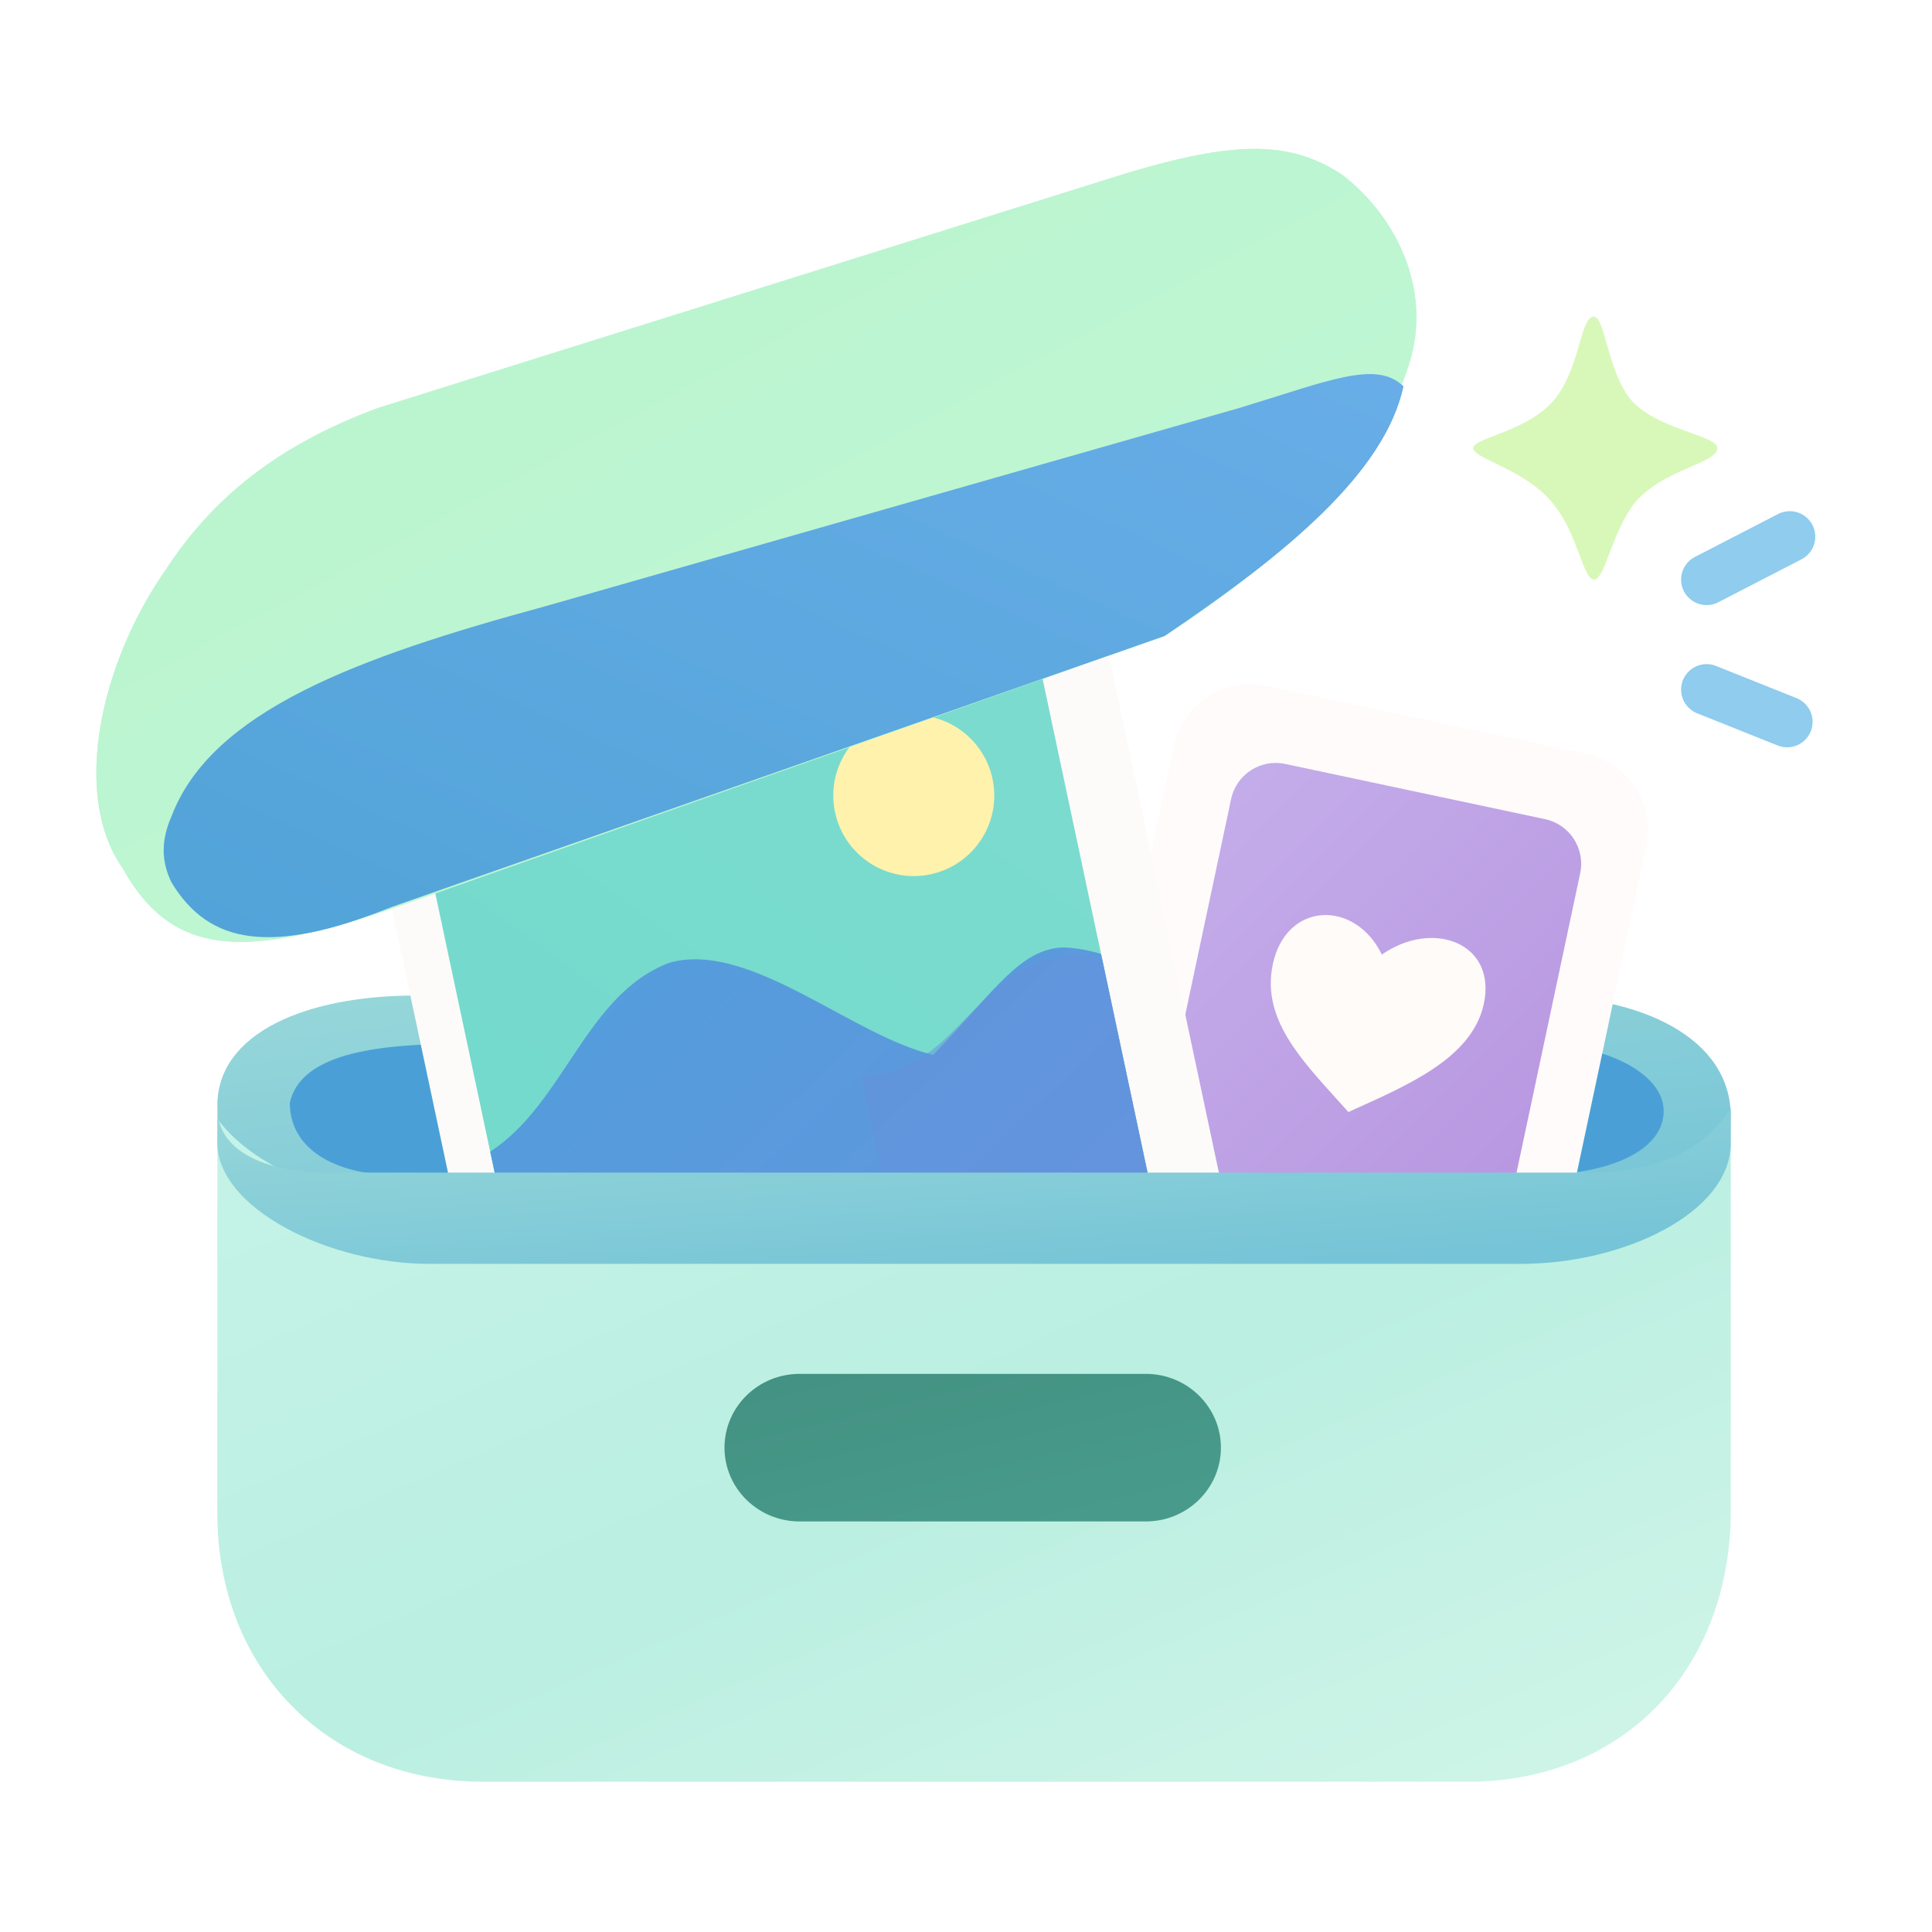
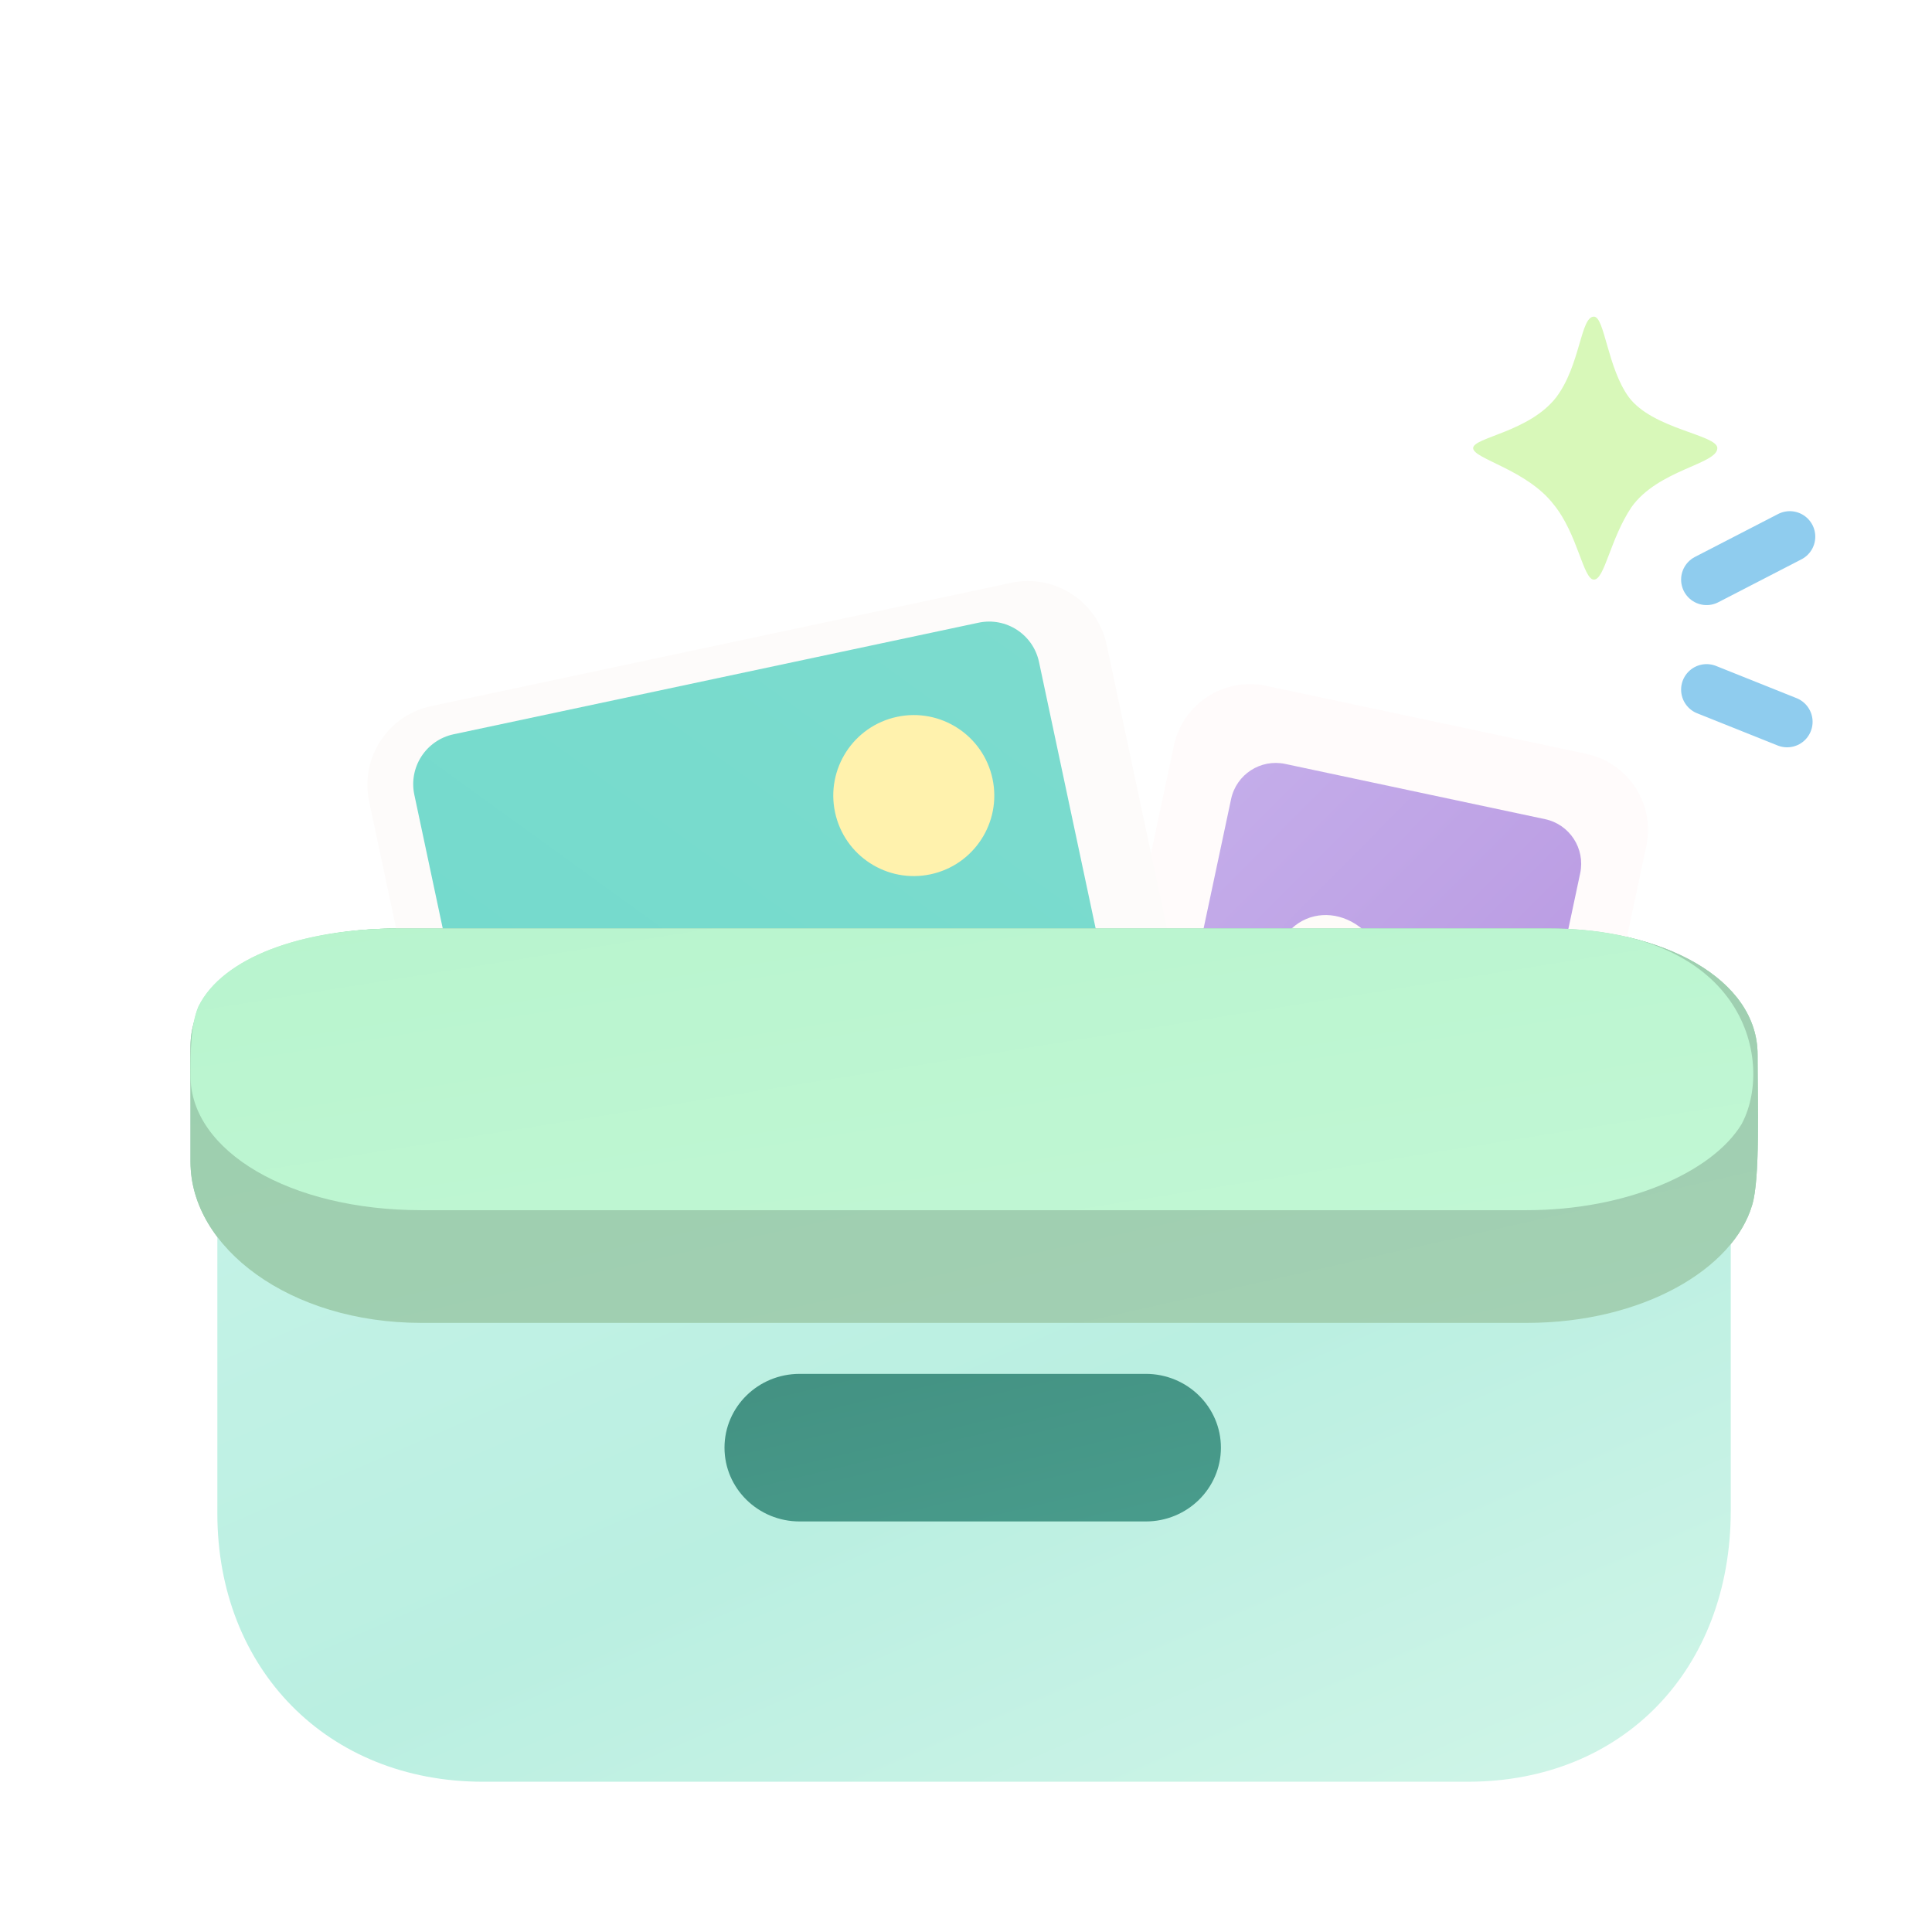
<svg xmlns="http://www.w3.org/2000/svg" viewBox="260 155 720 720" role="img" aria-label="Schuhkarton lädt">
  <defs>
    <linearGradient id="sk-lidTop" x1="0" y1="0" x2="0.9" y2="1">
      <stop stop-color="#b8f4ce" />
      <stop offset="1" stop-color="#c1f7d4" />
    </linearGradient>
    <linearGradient id="sk-lidInside" x1="0" y1="1" x2="1" y2="0">
      <stop stop-color="#51a3d8" />
      <stop offset="1" stop-color="#68ade7" />
    </linearGradient>
    <linearGradient id="sk-rim" x1="0" y1="0" x2="0.7" y2="1">
      <stop stop-color="#97d7d9" />
      <stop offset="1" stop-color="#76c4d7" />
    </linearGradient>
    <linearGradient id="sk-box" x1="0" y1="0" x2="1" y2="1">
      <stop stop-color="#c5f3e7" />
      <stop offset="0.5" stop-color="#baefe1" />
      <stop offset="1" stop-color="#d1f5e8" />
    </linearGradient>
    <linearGradient id="sk-slot" x1="0" y1="0" x2="0.8" y2="1">
      <stop stop-color="#439182" />
      <stop offset="1" stop-color="#489b8b" />
    </linearGradient>
    <linearGradient id="sk-sky" x1="0" y1="1" x2="1" y2="0">
      <stop stop-color="#71dacc" />
      <stop offset="1" stop-color="#7cdbce" />
    </linearGradient>
    <linearGradient id="sk-mountains" x1="0" y1="0" x2="1" y2="1">
      <stop stop-color="#529edb" />
      <stop offset="1" stop-color="#6693e0" />
    </linearGradient>
    <linearGradient id="sk-heartBg" x1="0" y1="0" x2="1" y2="1">
      <stop stop-color="#c4adea" />
      <stop offset="1" stop-color="#b693df" />
    </linearGradient>
    <clipPath id="sk-scene">
      <rect x="429" y="405" width="238" height="260" rx="19" />
    </clipPath>
    <clipPath id="sk-inbox">
      <rect x="260" y="155" width="720" height="640" />
    </clipPath>
  </defs>
  <style>
-     .lid, .p1, .p2, .star, .rays { transform-box: fill-box; transform-origin: center; animation: 3.2s infinite both; }
-     .lid { animation-name: sk-lid; }
-     .lid-front { animation-name: sk-lid, sk-front; }
+     .p1, .p2, .star, .rays { transform-box: fill-box; transform-origin: center; animation: 3.2s infinite both; }
    .p1 { animation-name: sk-p1; }
    .p2 { animation-name: sk-p2; }
    .star { animation-name: sk-star; }
    .rays { animation-name: sk-rays; }
-     @keyframes sk-lid {
-       0%, 4% { transform: translate(82px, 172px) rotate(17.5deg) scale(1.13, 1); animation-timing-function: cubic-bezier(.2, .8, .3, 1.15); }
-       16%, 30% { transform: none; animation-timing-function: cubic-bezier(.5, 0, .4, 1); }
-       68%, 100% { transform: translate(82px, 172px) rotate(17.5deg) scale(1.13, 1); }
-     }
-     @keyframes sk-front { 0%, 6% { opacity: 1; } 7%, 62% { opacity: 0; } 63%, 100% { opacity: 1; } }
+     .lid-still { display: none; }
    @keyframes sk-p1 {
-       0%, 7% { transform: translateY(260px); animation-timing-function: cubic-bezier(.2, .8, .3, 1.2); }
-       20%, 36% { transform: none; animation-timing-function: ease-in; }
-       60%, 100% { transform: translateY(260px); }
+       0%, 9% { transform: translateY(260px); animation-timing-function: cubic-bezier(.2, .8, .3, 1.2); }
+       21%, 36% { transform: none; animation-timing-function: ease-in; }
+       56%, 100% { transform: translateY(260px); }
    }
    @keyframes sk-p2 {
-       0%, 10% { transform: translateY(240px); animation-timing-function: cubic-bezier(.2, .8, .3, 1.25); }
-       23%, 33% { transform: none; animation-timing-function: ease-in; }
-       57%, 100% { transform: translateY(240px); }
+       0%, 11% { transform: translateY(240px); animation-timing-function: cubic-bezier(.2, .8, .3, 1.25); }
+       24%, 33% { transform: none; animation-timing-function: ease-in; }
+       53%, 100% { transform: translateY(240px); }
    }
    @keyframes sk-star {
      0%, 17% { transform: scale(0) rotate(-90deg); opacity: 0; animation-timing-function: cubic-bezier(.2, .8, .3, 1.4); }
      26%, 34% { transform: none; opacity: 1; }
      44%, 100% { transform: scale(0) rotate(45deg); opacity: 0; }
    }
    @keyframes sk-rays {
      0%, 22% { transform: scale(.2); opacity: 0; animation-timing-function: ease-out; }
      29%, 34% { transform: none; opacity: 1; }
      42%, 100% { transform: scale(.2); opacity: 0; }
    }
-     @media (prefers-reduced-motion: reduce) { .lid, .p1, .p2, .star, .rays { animation: none; } .lid-front { display: none; } }
+     @media (prefers-reduced-motion: reduce) {
+       .p1, .p2, .star, .rays { animation: none; }
+       .lid-move { display: none; }
+       .lid-still { display: inline; }
+     }
  </style>
-   <g class="lid">
+   <g class="lid-still">
    <path fill="url(#sk-lidTop)" d="M306 479C286 451 298 401 322 367C339 341 363 321 401 307L672 222C719 207 740 207 760 220C781 236 795 265 784 294C773 326 745 359 694 392L408 493C357 510 326 515 306 479Z" />
    <path fill="url(#sk-lidInside)" d="M324 459C339 420 393 400 463 381L722 307C755 297 773 289 783 299C776 331 740 361 694 392L406 493C361 511 338 507 324 484C320 476 320 468 324 459Z" />
+   </g>
+   <g class="lid-move">
+     <g>
+       <animate attributeName="display" dur="3.2s" repeatCount="indefinite" calcMode="discrete" keyTimes="0;0.1;0.52" values="none;inline;none" />
+       <g id="sk-lidMove">
+         <path fill="url(#sk-lidTop)" d="M331 545C331 560 331 574 331 588C331 620 368 648 417 648C554.3 648 691.7 648 829 648C872 648 906 628 913 604C916 594 915 566 915 548C915 520 880 501 837 501C694.3 501 551.7 501 409 501C366 501 331 517 331 545Z">
+           <animate attributeName="d" dur="3.2s" repeatCount="indefinite" calcMode="spline" keyTimes="0;0.04;0.1;0.19;0.31;0.52;0.66;1" keySplines="0 0 1 1;.4 0 1 .8;0 .3 .3 1;0 0 1 1;.45 0 .8 .55;.2 .45 .4 1;0 0 1 1" values="M331 545C331 560 331 574 331 588C331 620 368 648 417 648C554.3 648 691.7 648 829 648C872 648 906 628 913 604C916 594 915 566 915 548C915 520 880 501 837 501C694.3 501 551.7 501 409 501C366 501 331 517 331 545Z;M331 545C331 560 331 574 331 588C331 620 368 648 417 648C554.3 648 691.7 648 829 648C872 648 906 628 913 604C916 594 915 566 915 548C915 520 880 501 837 501C694.3 501 551.7 501 409 501C366 501 331 517 331 545Z;M331 503.6C331 505.4 331 507.1 331 508.8C331 512.6 368 516 417 516C554.3 516 691.7 516 829 516C872 516 906 513.6 913 510.7C916 509.5 915 506.2 915 504C915 500.6 880 498.4 837 498.4C694.3 498.4 551.7 498.4 409 498.4C366 498.4 331 500.3 331 503.6Z;M306 479C286 451 298 401 322 367C339 341 363 321 401 307C491.3 278.7 581.7 250.3 672 222C719 207 740 207 760 220C781 236 795 265 784 294C773 326 745 359 694 392C598.7 425.7 503.3 459.3 408 493C357 510 326 515 306 479Z;M306 479C286 451 298 401 322 367C339 341 363 321 401 307C491.3 278.7 581.7 250.3 672 222C719 207 740 207 760 220C781 236 795 265 784 294C773 326 745 359 694 392C598.7 425.7 503.3 459.3 408 493C357 510 326 515 306 479Z;M331 503.6C331 505.4 331 507.1 331 508.8C331 512.6 368 516 417 516C554.3 516 691.7 516 829 516C872 516 906 513.6 913 510.7C916 509.5 915 506.2 915 504C915 500.6 880 498.4 837 498.4C694.3 498.4 551.7 498.4 409 498.4C366 498.4 331 500.3 331 503.6Z;M331 545C331 560 331 574 331 588C331 620 368 648 417 648C554.3 648 691.7 648 829 648C872 648 906 628 913 604C916 594 915 566 915 548C915 520 880 501 837 501C694.3 501 551.7 501 409 501C366 501 331 517 331 545Z;M331 545C331 560 331 574 331 588C331 620 368 648 417 648C554.3 648 691.7 648 829 648C872 648 906 628 913 604C916 594 915 566 915 548C915 520 880 501 837 501C694.3 501 551.7 501 409 501C366 501 331 517 331 545Z" />
+         </path>
+         <path fill="#000" opacity=".16" d="M331 545C331 560 331 574 331 588C331 620 368 648 417 648C554.3 648 691.7 648 829 648C872 648 906 628 913 604C916 594 915 566 915 548C915 520 880 501 837 501C694.3 501 551.7 501 409 501C366 501 331 517 331 545Z">
+           <animate attributeName="d" dur="3.2s" repeatCount="indefinite" calcMode="spline" keyTimes="0;0.04;0.1;0.19;0.31;0.52;0.66;1" keySplines="0 0 1 1;.4 0 1 .8;0 .3 .3 1;0 0 1 1;.45 0 .8 .55;.2 .45 .4 1;0 0 1 1" values="M331 545C331 560 331 574 331 588C331 620 368 648 417 648C554.3 648 691.7 648 829 648C872 648 906 628 913 604C916 594 915 566 915 548C915 520 880 501 837 501C694.3 501 551.7 501 409 501C366 501 331 517 331 545Z;M331 545C331 560 331 574 331 588C331 620 368 648 417 648C554.3 648 691.7 648 829 648C872 648 906 628 913 604C916 594 915 566 915 548C915 520 880 501 837 501C694.3 501 551.7 501 409 501C366 501 331 517 331 545Z;M331 503.6C331 505.4 331 507.1 331 508.8C331 512.6 368 516 417 516C554.3 516 691.7 516 829 516C872 516 906 513.6 913 510.7C916 509.5 915 506.2 915 504C915 500.6 880 498.4 837 498.4C694.3 498.4 551.7 498.4 409 498.4C366 498.4 331 500.3 331 503.6Z;M306 479C286 451 298 401 322 367C339 341 363 321 401 307C491.3 278.7 581.7 250.3 672 222C719 207 740 207 760 220C781 236 795 265 784 294C773 326 745 359 694 392C598.7 425.7 503.3 459.3 408 493C357 510 326 515 306 479Z;M306 479C286 451 298 401 322 367C339 341 363 321 401 307C491.3 278.7 581.7 250.3 672 222C719 207 740 207 760 220C781 236 795 265 784 294C773 326 745 359 694 392C598.7 425.7 503.3 459.3 408 493C357 510 326 515 306 479Z;M331 503.6C331 505.4 331 507.1 331 508.8C331 512.6 368 516 417 516C554.3 516 691.7 516 829 516C872 516 906 513.6 913 510.7C916 509.5 915 506.2 915 504C915 500.6 880 498.4 837 498.4C694.3 498.4 551.7 498.4 409 498.4C366 498.4 331 500.3 331 503.6Z;M331 545C331 560 331 574 331 588C331 620 368 648 417 648C554.3 648 691.7 648 829 648C872 648 906 628 913 604C916 594 915 566 915 548C915 520 880 501 837 501C694.3 501 551.7 501 409 501C366 501 331 517 331 545Z;M331 545C331 560 331 574 331 588C331 620 368 648 417 648C554.3 648 691.7 648 829 648C872 648 906 628 913 604C916 594 915 566 915 548C915 520 880 501 837 501C694.3 501 551.7 501 409 501C366 501 331 517 331 545Z" />
+           <animate attributeName="opacity" dur="3.2s" repeatCount="indefinite" keyTimes="0;0.1;0.19;0.31;0.52;1" values=".16;.16;0;0;.16;.16" />
+         </path>
+         <path fill="url(#sk-lidTop)" d="M331 556C331 584 368 606 417 606C554.3 606 691.7 606 829 606C866 606 898 592 909 574C921 552 912 501 837 501C694.3 501 551.7 501 409 501C372 501 343 512 334 530C331 537 331 547 331 556Z">
+           <animate attributeName="d" dur="3.2s" repeatCount="indefinite" calcMode="spline" keyTimes="0;0.04;0.1;0.19;0.31;0.52;0.66;1" keySplines="0 0 1 1;.4 0 1 .8;0 .3 .3 1;0 0 1 1;.45 0 .8 .55;.2 .45 .4 1;0 0 1 1" values="M331 556C331 584 368 606 417 606C554.3 606 691.7 606 829 606C866 606 898 592 909 574C921 552 912 501 837 501C694.3 501 551.7 501 409 501C372 501 343 512 334 530C331 537 331 547 331 556Z;M331 556C331 584 368 606 417 606C554.3 606 691.7 606 829 606C866 606 898 592 909 574C921 552 912 501 837 501C694.3 501 551.7 501 409 501C372 501 343 512 334 530C331 537 331 547 331 556Z;M331 499.7C331 500.6 368 501.2 417 501.2C554.3 501.2 691.7 501.2 829 501.2C866 501.2 898 500.8 909 500.3C921 499.6 912 498.1 837 498.1C694.3 498.1 551.7 498.1 409 498.1C372 498.1 343 498.4 334 499C331 499.2 331 499.5 331 499.7Z;M324 459C339 420 393 400 463 381C549.3 356.3 635.7 331.7 722 307C755 297 773 289 783 299C776 331 740 361 694 392C598 425.7 502 459.3 406 493C361 511 338 507 324 484C320 476 320 468 324 459Z;M324 459C339 420 393 400 463 381C549.3 356.3 635.7 331.7 722 307C755 297 773 289 783 299C776 331 740 361 694 392C598 425.7 502 459.3 406 493C361 511 338 507 324 484C320 476 320 468 324 459Z;M331 499.7C331 500.6 368 501.2 417 501.2C554.3 501.2 691.7 501.2 829 501.2C866 501.2 898 500.8 909 500.3C921 499.6 912 498.1 837 498.1C694.3 498.1 551.7 498.1 409 498.1C372 498.1 343 498.4 334 499C331 499.2 331 499.5 331 499.7Z;M331 556C331 584 368 606 417 606C554.3 606 691.7 606 829 606C866 606 898 592 909 574C921 552 912 501 837 501C694.3 501 551.7 501 409 501C372 501 343 512 334 530C331 537 331 547 331 556Z;M331 556C331 584 368 606 417 606C554.3 606 691.7 606 829 606C866 606 898 592 909 574C921 552 912 501 837 501C694.3 501 551.7 501 409 501C372 501 343 512 334 530C331 537 331 547 331 556Z" />
+           <animate attributeName="visibility" dur="3.2s" repeatCount="indefinite" calcMode="discrete" keyTimes="0;0.1;0.52" values="visible;hidden;visible" />
+         </path>
+         <path fill="url(#sk-lidInside)" d="M331 556C331 584 368 606 417 606C554.3 606 691.7 606 829 606C866 606 898 592 909 574C921 552 912 501 837 501C694.3 501 551.7 501 409 501C372 501 343 512 334 530C331 537 331 547 331 556Z" visibility="hidden">
+           <animate attributeName="d" dur="3.2s" repeatCount="indefinite" calcMode="spline" keyTimes="0;0.04;0.1;0.19;0.31;0.52;0.66;1" keySplines="0 0 1 1;.4 0 1 .8;0 .3 .3 1;0 0 1 1;.45 0 .8 .55;.2 .45 .4 1;0 0 1 1" values="M331 556C331 584 368 606 417 606C554.3 606 691.7 606 829 606C866 606 898 592 909 574C921 552 912 501 837 501C694.3 501 551.7 501 409 501C372 501 343 512 334 530C331 537 331 547 331 556Z;M331 556C331 584 368 606 417 606C554.3 606 691.7 606 829 606C866 606 898 592 909 574C921 552 912 501 837 501C694.3 501 551.7 501 409 501C372 501 343 512 334 530C331 537 331 547 331 556Z;M331 499.7C331 500.6 368 501.2 417 501.2C554.3 501.2 691.7 501.2 829 501.2C866 501.2 898 500.8 909 500.3C921 499.6 912 498.1 837 498.1C694.3 498.1 551.7 498.1 409 498.1C372 498.1 343 498.4 334 499C331 499.2 331 499.5 331 499.7Z;M324 459C339 420 393 400 463 381C549.3 356.3 635.7 331.7 722 307C755 297 773 289 783 299C776 331 740 361 694 392C598 425.7 502 459.3 406 493C361 511 338 507 324 484C320 476 320 468 324 459Z;M324 459C339 420 393 400 463 381C549.3 356.3 635.7 331.7 722 307C755 297 773 289 783 299C776 331 740 361 694 392C598 425.7 502 459.3 406 493C361 511 338 507 324 484C320 476 320 468 324 459Z;M331 499.7C331 500.6 368 501.2 417 501.2C554.3 501.2 691.7 501.2 829 501.2C866 501.2 898 500.8 909 500.3C921 499.6 912 498.1 837 498.1C694.3 498.1 551.7 498.1 409 498.1C372 498.1 343 498.4 334 499C331 499.2 331 499.5 331 499.7Z;M331 556C331 584 368 606 417 606C554.3 606 691.7 606 829 606C866 606 898 592 909 574C921 552 912 501 837 501C694.3 501 551.7 501 409 501C372 501 343 512 334 530C331 537 331 547 331 556Z;M331 556C331 584 368 606 417 606C554.3 606 691.7 606 829 606C866 606 898 592 909 574C921 552 912 501 837 501C694.3 501 551.7 501 409 501C372 501 343 512 334 530C331 537 331 547 331 556Z" />
+           <animate attributeName="visibility" dur="3.2s" repeatCount="indefinite" calcMode="discrete" keyTimes="0;0.1;0.52" values="hidden;visible;hidden" />
+         </path>
+       </g>
+     </g>
  </g>
  <path fill="url(#sk-rim)" d="M341 567C341 540 374 526 415 526H831C872 526 905 542 905 571C905 598 870 626 823 626H423C376 626 341 599 341 567Z" />
  <path fill="#4aa0d6" d="M368 566C372 548 399 544 432 544H833C858 544 880 555 880 569C880 583 862 592 835 593H406C381 592 368 581 368 566Z" />
  <g clip-path="url(#sk-inbox)">
    <g class="p2">
      <g transform="rotate(12 771 515)">
        <rect x="682" y="421" width="180" height="255" rx="29" fill="#fffbfb" />
        <rect x="707" y="448" width="133" height="208" rx="17" fill="url(#sk-heartBg)" />
        <path fill="#fefbf8" d="M774 510C760 492 735 498 735 522C735 544 755 556 774 570C793 556 815 541 815 520C815 497 790 493 774 510Z" />
      </g>
    </g>
    <g class="p1">
      <g transform="rotate(-12 551 507)">
        <rect x="412" y="393" width="281" height="307" rx="30" fill="#fdfbfa" />
        <g clip-path="url(#sk-scene)">
          <rect x="429" y="405" width="238" height="260" rx="19" fill="url(#sk-sky)" />
          <circle cx="611" cy="463" r="30" fill="#fff2ad" />
          <path fill="url(#sk-mountains)" d="M429 560C460 548 476 510 509 505C540 503 570 546 598 559C626 540 638 527 654 530C681 537 696 564 712 572L712 678H429Z" />
          <path fill="#6591dc" opacity="0.5" d="M570 561C604 568 619 532 651 533C678 535 699 564 712 576V678H570Z" />
        </g>
      </g>
    </g>
  </g>
  <path fill="url(#sk-box)" d="M341 572C356 592 388 603 419 603H827C862 603 891 589 905 572V718C905 777 865 819 807 819H440C382 819 341 777 341 719Z" />
  <path fill="url(#sk-rim)" d="M341 568C341 583 357 592 383 592H855C881 591 896 582 905 568V581C905 607 865 626 827 626H420C382 626 341 605 341 581Z" />
  <rect x="530" y="667" width="185" height="55" rx="28" fill="url(#sk-slot)" />
  <path class="star" fill="#d8f8b9" d="M854 273C858 273 859 292 867 303C876 315 900 317 900 322C900 328 878 330 868 344C860 356 858 371 854 371C850 371 848 354 839 343C829 330 809 326 809 322C809 318 830 316 840 303C849 291 849 273 854 273Z" />
  <path class="rays" d="M896 371L927 355M896 412L926 424" fill="none" stroke="#8fccee" stroke-width="19" stroke-linecap="round" />
-   <g class="lid lid-front">
-     <path fill="url(#sk-lidTop)" d="M306 479C286 451 298 401 322 367C339 341 363 321 401 307L672 222C719 207 740 207 760 220C781 236 795 265 784 294C773 326 745 359 694 392L408 493C357 510 326 515 306 479Z" />
-     <path fill="url(#sk-lidInside)" d="M324 459C339 420 393 400 463 381L722 307C755 297 773 289 783 299C776 331 740 361 694 392L406 493C361 511 338 507 324 484C320 476 320 468 324 459Z" />
+   <g class="lid-move">
+     <g>
+       <animate attributeName="display" dur="3.2s" repeatCount="indefinite" calcMode="discrete" keyTimes="0;0.1;0.52" values="inline;none;inline" />
+       <use href="#sk-lidMove" />
+     </g>
  </g>
</svg>
